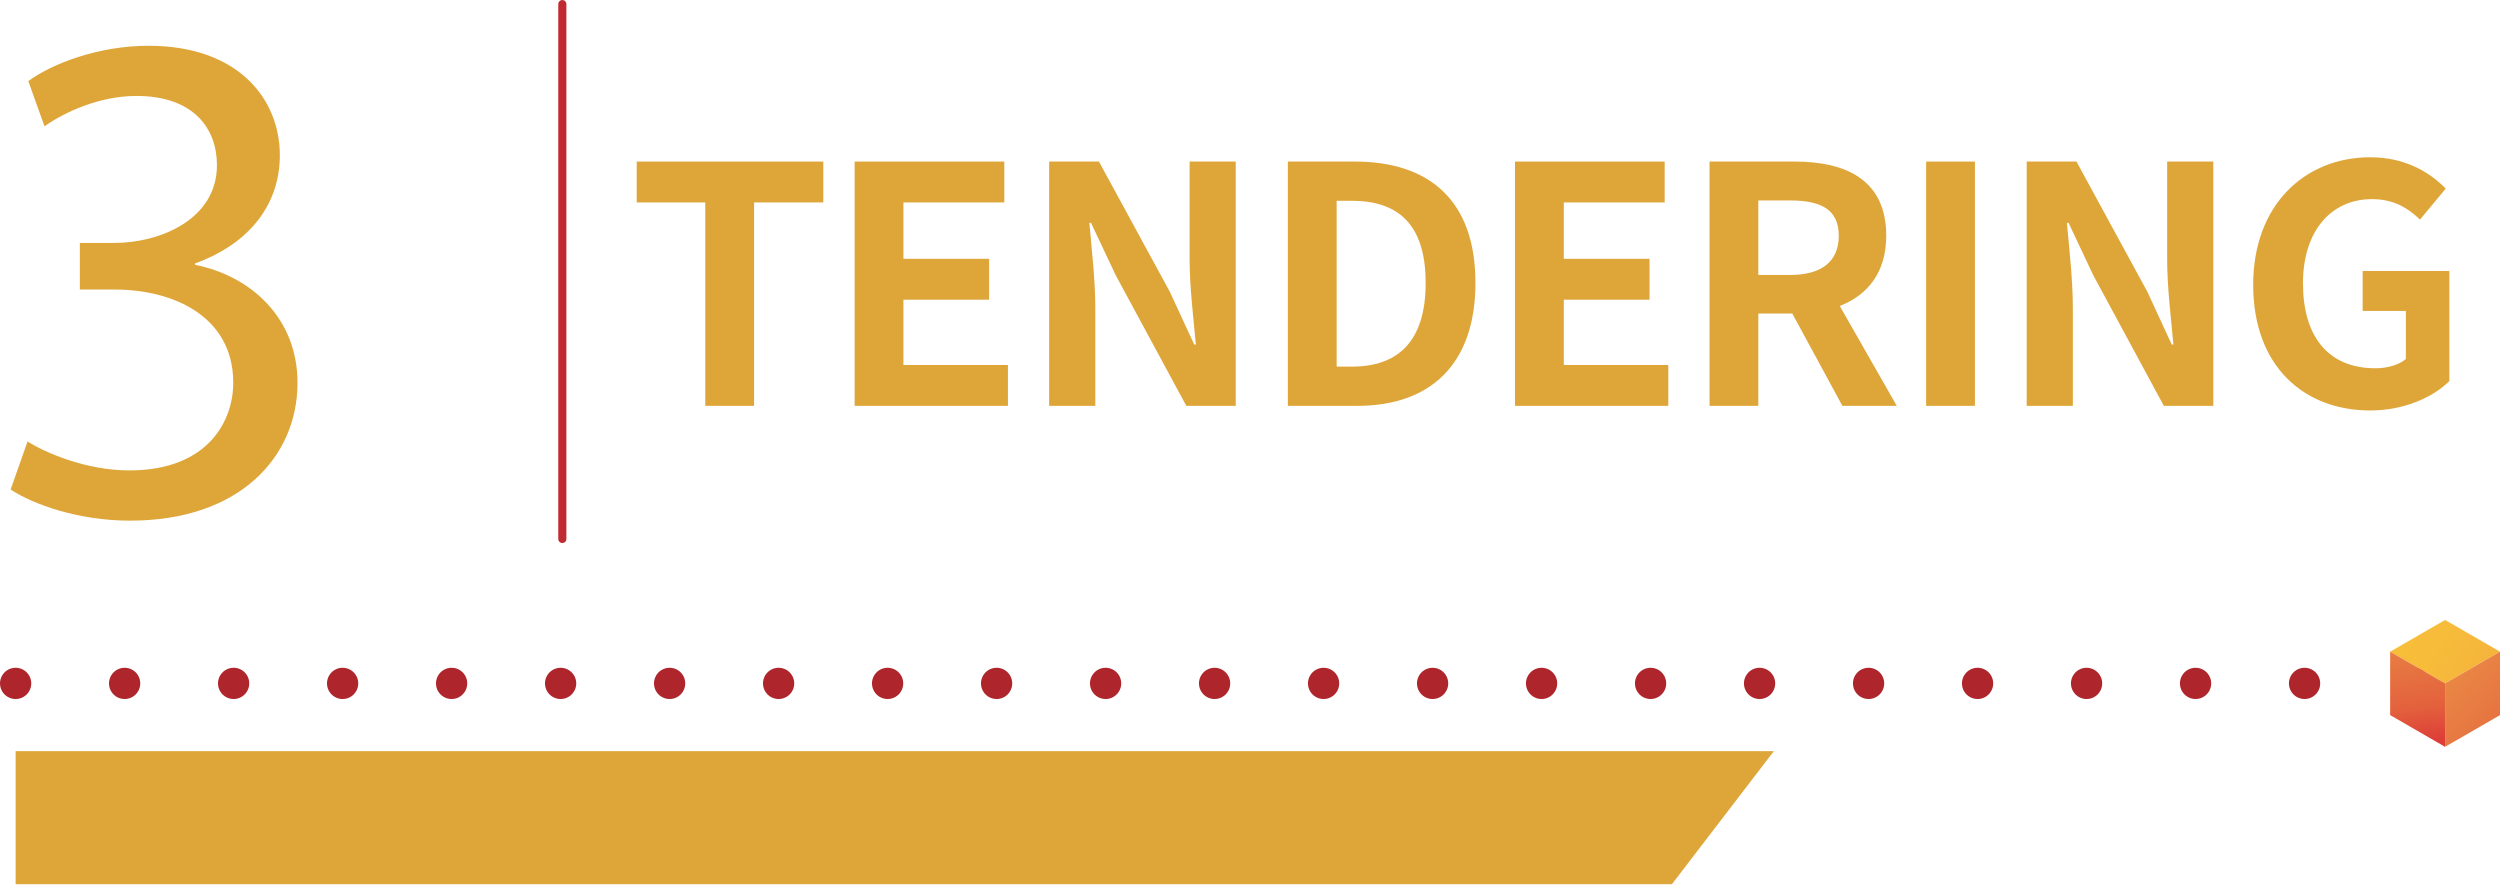
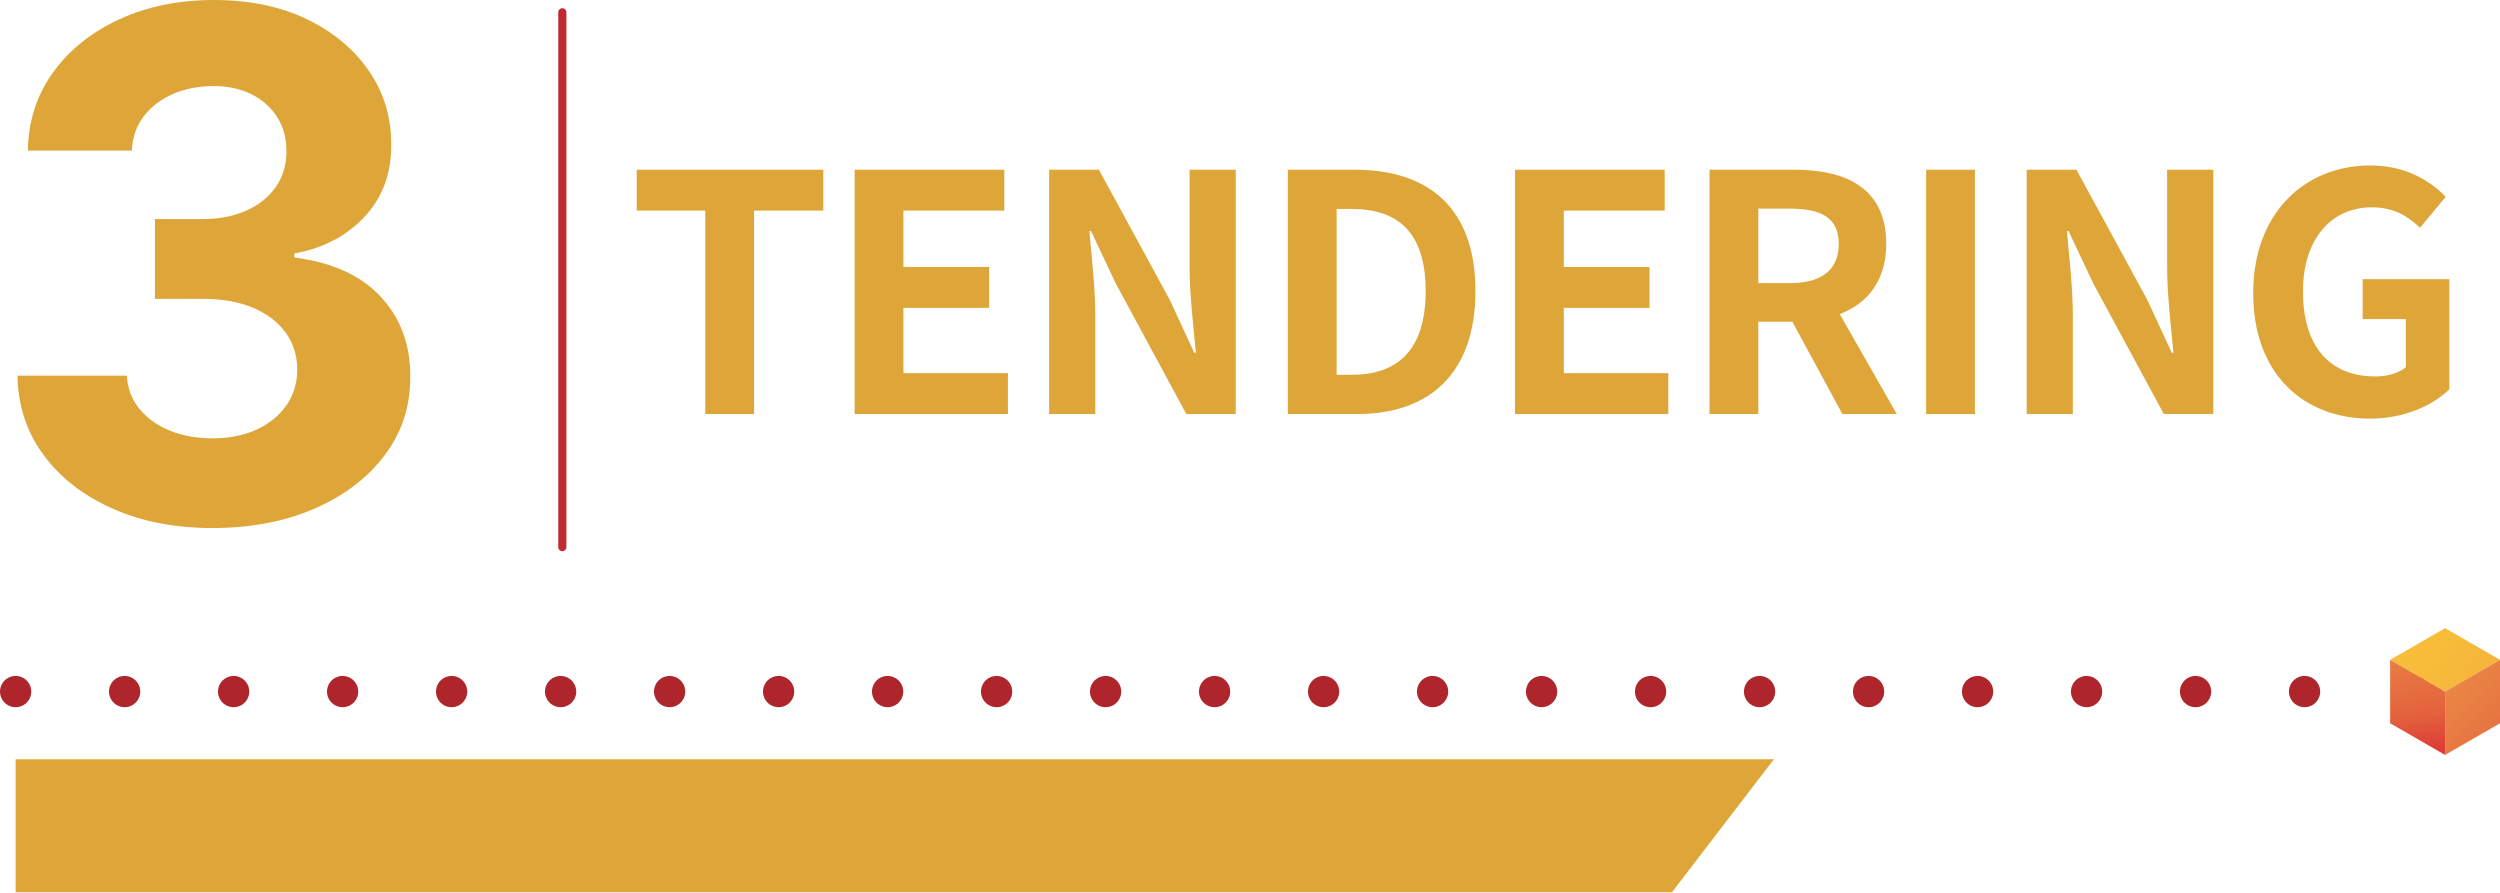
- <svg xmlns="http://www.w3.org/2000/svg" xmlns:xlink="http://www.w3.org/1999/xlink" id="Layer_2" data-name="Layer 2" viewBox="0 0 379.14 134.09">
+ <svg xmlns="http://www.w3.org/2000/svg" xmlns:xlink="http://www.w3.org/1999/xlink" id="Layer_2" data-name="Layer 2" viewBox="0 0 379.14 135.32">
  <defs>
    <style>
      .cls-1 {
        fill: url(#linear-gradient-3);
      }

      .cls-2 {
        fill: url(#linear-gradient-2);
      }

      .cls-3 {
        fill: url(#linear-gradient);
      }

      .cls-4 {
        fill: #dea639;
      }

      .cls-5 {
        stroke: #c02a31;
        stroke-width: 1.23px;
      }

      .cls-5, .cls-6, .cls-7 {
        fill: none;
        stroke-linecap: round;
        stroke-linejoin: round;
      }

      .cls-6 {
        stroke-dasharray: 0 16.53;
      }

      .cls-6, .cls-7 {
        stroke: #ae252c;
        stroke-width: 4.74px;
      }
    </style>
-     <linearGradient id="linear-gradient" x1="333.09" y1="73.68" x2="460.56" y2="158.66" gradientUnits="userSpaceOnUse">
+     <linearGradient id="linear-gradient" x1="333.09" y1="74.92" x2="460.56" y2="159.9" gradientUnits="userSpaceOnUse">
      <stop offset="0" stop-color="#f6e756" />
      <stop offset=".03" stop-color="#f6de50" />
      <stop offset=".11" stop-color="#f6cc44" />
      <stop offset=".19" stop-color="#f6c03c" />
      <stop offset=".28" stop-color="#f7bd3a" />
      <stop offset=".67" stop-color="#e98344" />
      <stop offset=".89" stop-color="#e3613d" />
      <stop offset="1" stop-color="#dd3d37" />
    </linearGradient>
-     <linearGradient id="linear-gradient-2" x1="361.62" y1="64.3" x2="367.44" y2="112.61" xlink:href="#linear-gradient" />
-     <linearGradient id="linear-gradient-3" x1="335.86" y1="70.22" x2="391.16" y2="120.86" xlink:href="#linear-gradient" />
+     <linearGradient id="linear-gradient-2" x1="361.62" y1="65.54" x2="367.44" y2="113.85" xlink:href="#linear-gradient" />
+     <linearGradient id="linear-gradient-3" x1="335.86" y1="71.46" x2="391.16" y2="122.1" xlink:href="#linear-gradient" />
  </defs>
  <g id="Text">
    <g>
      <g>
-         <path class="cls-4" d="M106.96,30.7h-10.4v-6.2h28.3v6.2h-10.5v30.85h-7.4v-30.85Z" />
-         <path class="cls-4" d="M129.61,24.5h22.7v6.2h-15.3v8.55h13v6.2h-13v9.9h15.85v6.2h-23.25V24.5Z" />
-         <path class="cls-4" d="M159.11,24.5h7.55l10.75,19.75,3.7,8h.25c-.35-3.85-.95-8.75-.95-12.95v-14.8h7v37.05h-7.5l-10.7-19.8-3.75-7.95h-.25c.35,4,.9,8.65.9,12.9v14.85h-7V24.5Z" />
-         <path class="cls-4" d="M195.31,24.5h10.15c11.3,0,18.3,5.9,18.3,18.4s-7,18.65-17.9,18.65h-10.55V24.5ZM205.01,55.6c6.9,0,11.2-3.7,11.2-12.7s-4.3-12.45-11.2-12.45h-2.3v25.15h2.3Z" />
-         <path class="cls-4" d="M229.76,24.5h22.7v6.2h-15.3v8.55h13v6.2h-13v9.9h15.85v6.2h-23.25V24.5Z" />
-         <path class="cls-4" d="M259.26,24.5h12.9c7.75,0,13.9,2.75,13.9,11.25,0,5.55-2.8,9-7.05,10.65l8.65,15.15h-8.25l-7.6-14h-5.15v14h-7.4V24.5ZM271.46,41.7c4.75,0,7.4-2,7.4-5.95s-2.65-5.35-7.4-5.35h-4.8v11.3h4.8Z" />
-         <path class="cls-4" d="M292.11,24.5h7.4v37.05h-7.4V24.5Z" />
-         <path class="cls-4" d="M307.36,24.5h7.55l10.75,19.75,3.7,8h.25c-.35-3.85-.95-8.75-.95-12.95v-14.8h7v37.05h-7.5l-10.7-19.8-3.75-7.95h-.25c.35,4,.9,8.65.9,12.9v14.85h-7V24.5Z" />
-         <path class="cls-4" d="M341.71,43.2c0-12.2,7.9-19.35,17.75-19.35,5.35,0,9.05,2.3,11.45,4.75l-3.9,4.7c-1.85-1.75-3.95-3.1-7.3-3.1-6.15,0-10.45,4.8-10.45,12.75s3.7,12.9,11,12.9c1.75,0,3.55-.5,4.6-1.4v-7.3h-6.55v-6.05h13.15v16.7c-2.5,2.45-6.85,4.45-12,4.45-10.05,0-17.75-6.7-17.75-19.05Z" />
+         <path class="cls-4" d="M106.96,31.94h-10.4v-6.2h28.3v6.2h-10.5v30.85h-7.4v-30.85Z" />
+         <path class="cls-4" d="M129.61,25.74h22.7v6.2h-15.3v8.55h13v6.2h-13v9.9h15.85v6.2h-23.25V25.74Z" />
+         <path class="cls-4" d="M159.11,25.74h7.55l10.75,19.75,3.7,8h.25c-.35-3.85-.95-8.75-.95-12.95v-14.8h7v37.05h-7.5l-10.7-19.8-3.75-7.95h-.25c.35,4,.9,8.65.9,12.9v14.85h-7V25.74Z" />
+         <path class="cls-4" d="M195.31,25.74h10.15c11.3,0,18.3,5.9,18.3,18.4s-7,18.65-17.9,18.65h-10.55V25.74ZM205.01,56.84c6.9,0,11.2-3.7,11.2-12.7s-4.3-12.45-11.2-12.45h-2.3v25.15h2.3Z" />
+         <path class="cls-4" d="M229.76,25.74h22.7v6.2h-15.3v8.55h13v6.2h-13v9.9h15.85v6.2h-23.25V25.74Z" />
+         <path class="cls-4" d="M259.26,25.74h12.9c7.75,0,13.9,2.75,13.9,11.25,0,5.55-2.8,9-7.05,10.65l8.65,15.15h-8.25l-7.6-14h-5.15v14h-7.4V25.74ZM271.46,42.94c4.75,0,7.4-2,7.4-5.95s-2.65-5.35-7.4-5.35h-4.8v11.3h4.8Z" />
+         <path class="cls-4" d="M292.11,25.74h7.4v37.05h-7.4V25.74Z" />
+         <path class="cls-4" d="M307.36,25.74h7.55l10.75,19.75,3.7,8h.25c-.35-3.85-.95-8.75-.95-12.95v-14.8h7v37.05h-7.5l-10.7-19.8-3.75-7.95h-.25c.35,4,.9,8.65.9,12.9v14.85h-7V25.74Z" />
+         <path class="cls-4" d="M341.71,44.44c0-12.2,7.9-19.35,17.75-19.35,5.35,0,9.05,2.3,11.45,4.75l-3.9,4.7c-1.85-1.75-3.95-3.1-7.3-3.1-6.15,0-10.45,4.8-10.45,12.75s3.7,12.9,11,12.9c1.75,0,3.55-.5,4.6-1.4v-7.3h-6.55v-6.05h13.15v16.7c-2.5,2.45-6.85,4.45-12,4.45-10.05,0-17.75-6.7-17.75-19.05Z" />
      </g>
-       <line class="cls-5" x1="85.28" y1=".62" x2="85.28" y2="81.74" />
-       <path class="cls-4" d="M4.18,66.95c2.68,1.71,8.9,4.39,15.43,4.39,12.11,0,15.86-7.72,15.76-13.5-.11-9.75-8.9-13.93-18.01-13.93h-5.25v-7.07h5.25c6.86,0,15.54-3.54,15.54-11.79,0-5.57-3.54-10.5-12.22-10.5-5.57,0-10.93,2.46-13.93,4.61l-2.46-6.86c3.64-2.68,10.72-5.36,18.22-5.36,13.72,0,19.93,8.15,19.93,16.61,0,7.18-4.29,13.29-12.86,16.4v.21c8.57,1.71,15.54,8.15,15.54,17.9,0,11.15-8.68,20.9-25.4,20.9-7.82,0-14.68-2.46-18.11-4.72l2.57-7.29Z" />
-       <polygon class="cls-4" points="2.37 134.09 253.56 134.09 269.02 113.91 2.37 113.91 2.37 134.09" />
+       <line class="cls-5" x1="85.28" y1="1.86" x2="85.28" y2="82.98" />
+       <path class="cls-4" d="M32.23,80.08c-5.68,0-10.74-.98-15.17-2.95-4.43-1.97-7.92-4.68-10.47-8.15-2.55-3.46-3.86-7.47-3.94-12.01h16.59c.1,1.9.73,3.57,1.88,5,1.15,1.43,2.7,2.54,4.62,3.33,1.93.79,4.1,1.18,6.51,1.18s4.73-.44,6.66-1.33c1.93-.89,3.44-2.12,4.53-3.69s1.64-3.39,1.64-5.44-.58-3.93-1.73-5.54c-1.16-1.61-2.8-2.87-4.95-3.79-2.14-.91-4.69-1.37-7.63-1.37h-7.27v-12.1h7.27c2.49,0,4.69-.43,6.6-1.29,1.92-.86,3.41-2.06,4.47-3.6,1.07-1.53,1.6-3.33,1.6-5.38s-.46-3.67-1.39-5.16c-.93-1.48-2.22-2.65-3.88-3.48-1.66-.84-3.6-1.26-5.8-1.26s-4.28.4-6.13,1.2c-1.85.8-3.34,1.94-4.45,3.41-1.12,1.47-1.71,3.2-1.79,5.18H4.22c.08-4.49,1.36-8.45,3.84-11.88,2.49-3.43,5.84-6.11,10.07-8.05S27.13,0,32.46,0s10.09.98,14.12,2.93c4.03,1.96,7.17,4.59,9.42,7.9,2.25,3.31,3.36,7.02,3.33,11.13.03,4.37-1.33,8.01-4.05,10.92s-6.27,4.77-10.64,5.56v.61c5.73.74,10.11,2.72,13.11,5.96s4.5,7.28,4.47,12.12c.03,4.44-1.25,8.39-3.83,11.84-2.58,3.45-6.12,6.17-10.64,8.14-4.52,1.98-9.69,2.97-15.53,2.97Z" />
+       <polygon class="cls-4" points="2.37 135.32 253.56 135.32 269.02 115.15 2.37 115.15 2.37 135.32" />
      <g>
-         <line class="cls-7" x1="2.37" y1="103.64" x2="2.37" y2="103.64" />
-         <line class="cls-6" x1="18.9" y1="103.64" x2="357.86" y2="103.64" />
-         <line class="cls-7" x1="366.12" y1="103.64" x2="366.12" y2="103.64" />
+         <line class="cls-7" x1="2.37" y1="104.88" x2="2.37" y2="104.88" />
+         <line class="cls-6" x1="18.9" y1="104.88" x2="357.86" y2="104.88" />
+         <line class="cls-7" x1="366.12" y1="104.88" x2="366.12" y2="104.88" />
      </g>
      <g>
-         <polygon class="cls-3" points="379.14 98.83 370.81 94.02 362.48 98.83 370.81 103.64 379.14 98.83" />
-         <polygon class="cls-2" points="370.81 103.64 362.48 98.83 362.48 108.45 370.81 113.26 370.81 103.64" />
-         <polygon class="cls-1" points="379.14 98.83 370.81 103.64 370.81 113.26 379.14 108.45 379.14 98.83" />
+         <polygon class="cls-3" points="379.14 100.07 370.81 95.26 362.48 100.07 370.81 104.88 379.14 100.07" />
+         <polygon class="cls-2" points="370.81 104.88 362.48 100.07 362.48 109.69 370.81 114.49 370.81 104.88" />
+         <polygon class="cls-1" points="379.14 100.07 370.81 104.88 370.81 114.49 379.14 109.69 379.14 100.07" />
      </g>
    </g>
  </g>
</svg>
